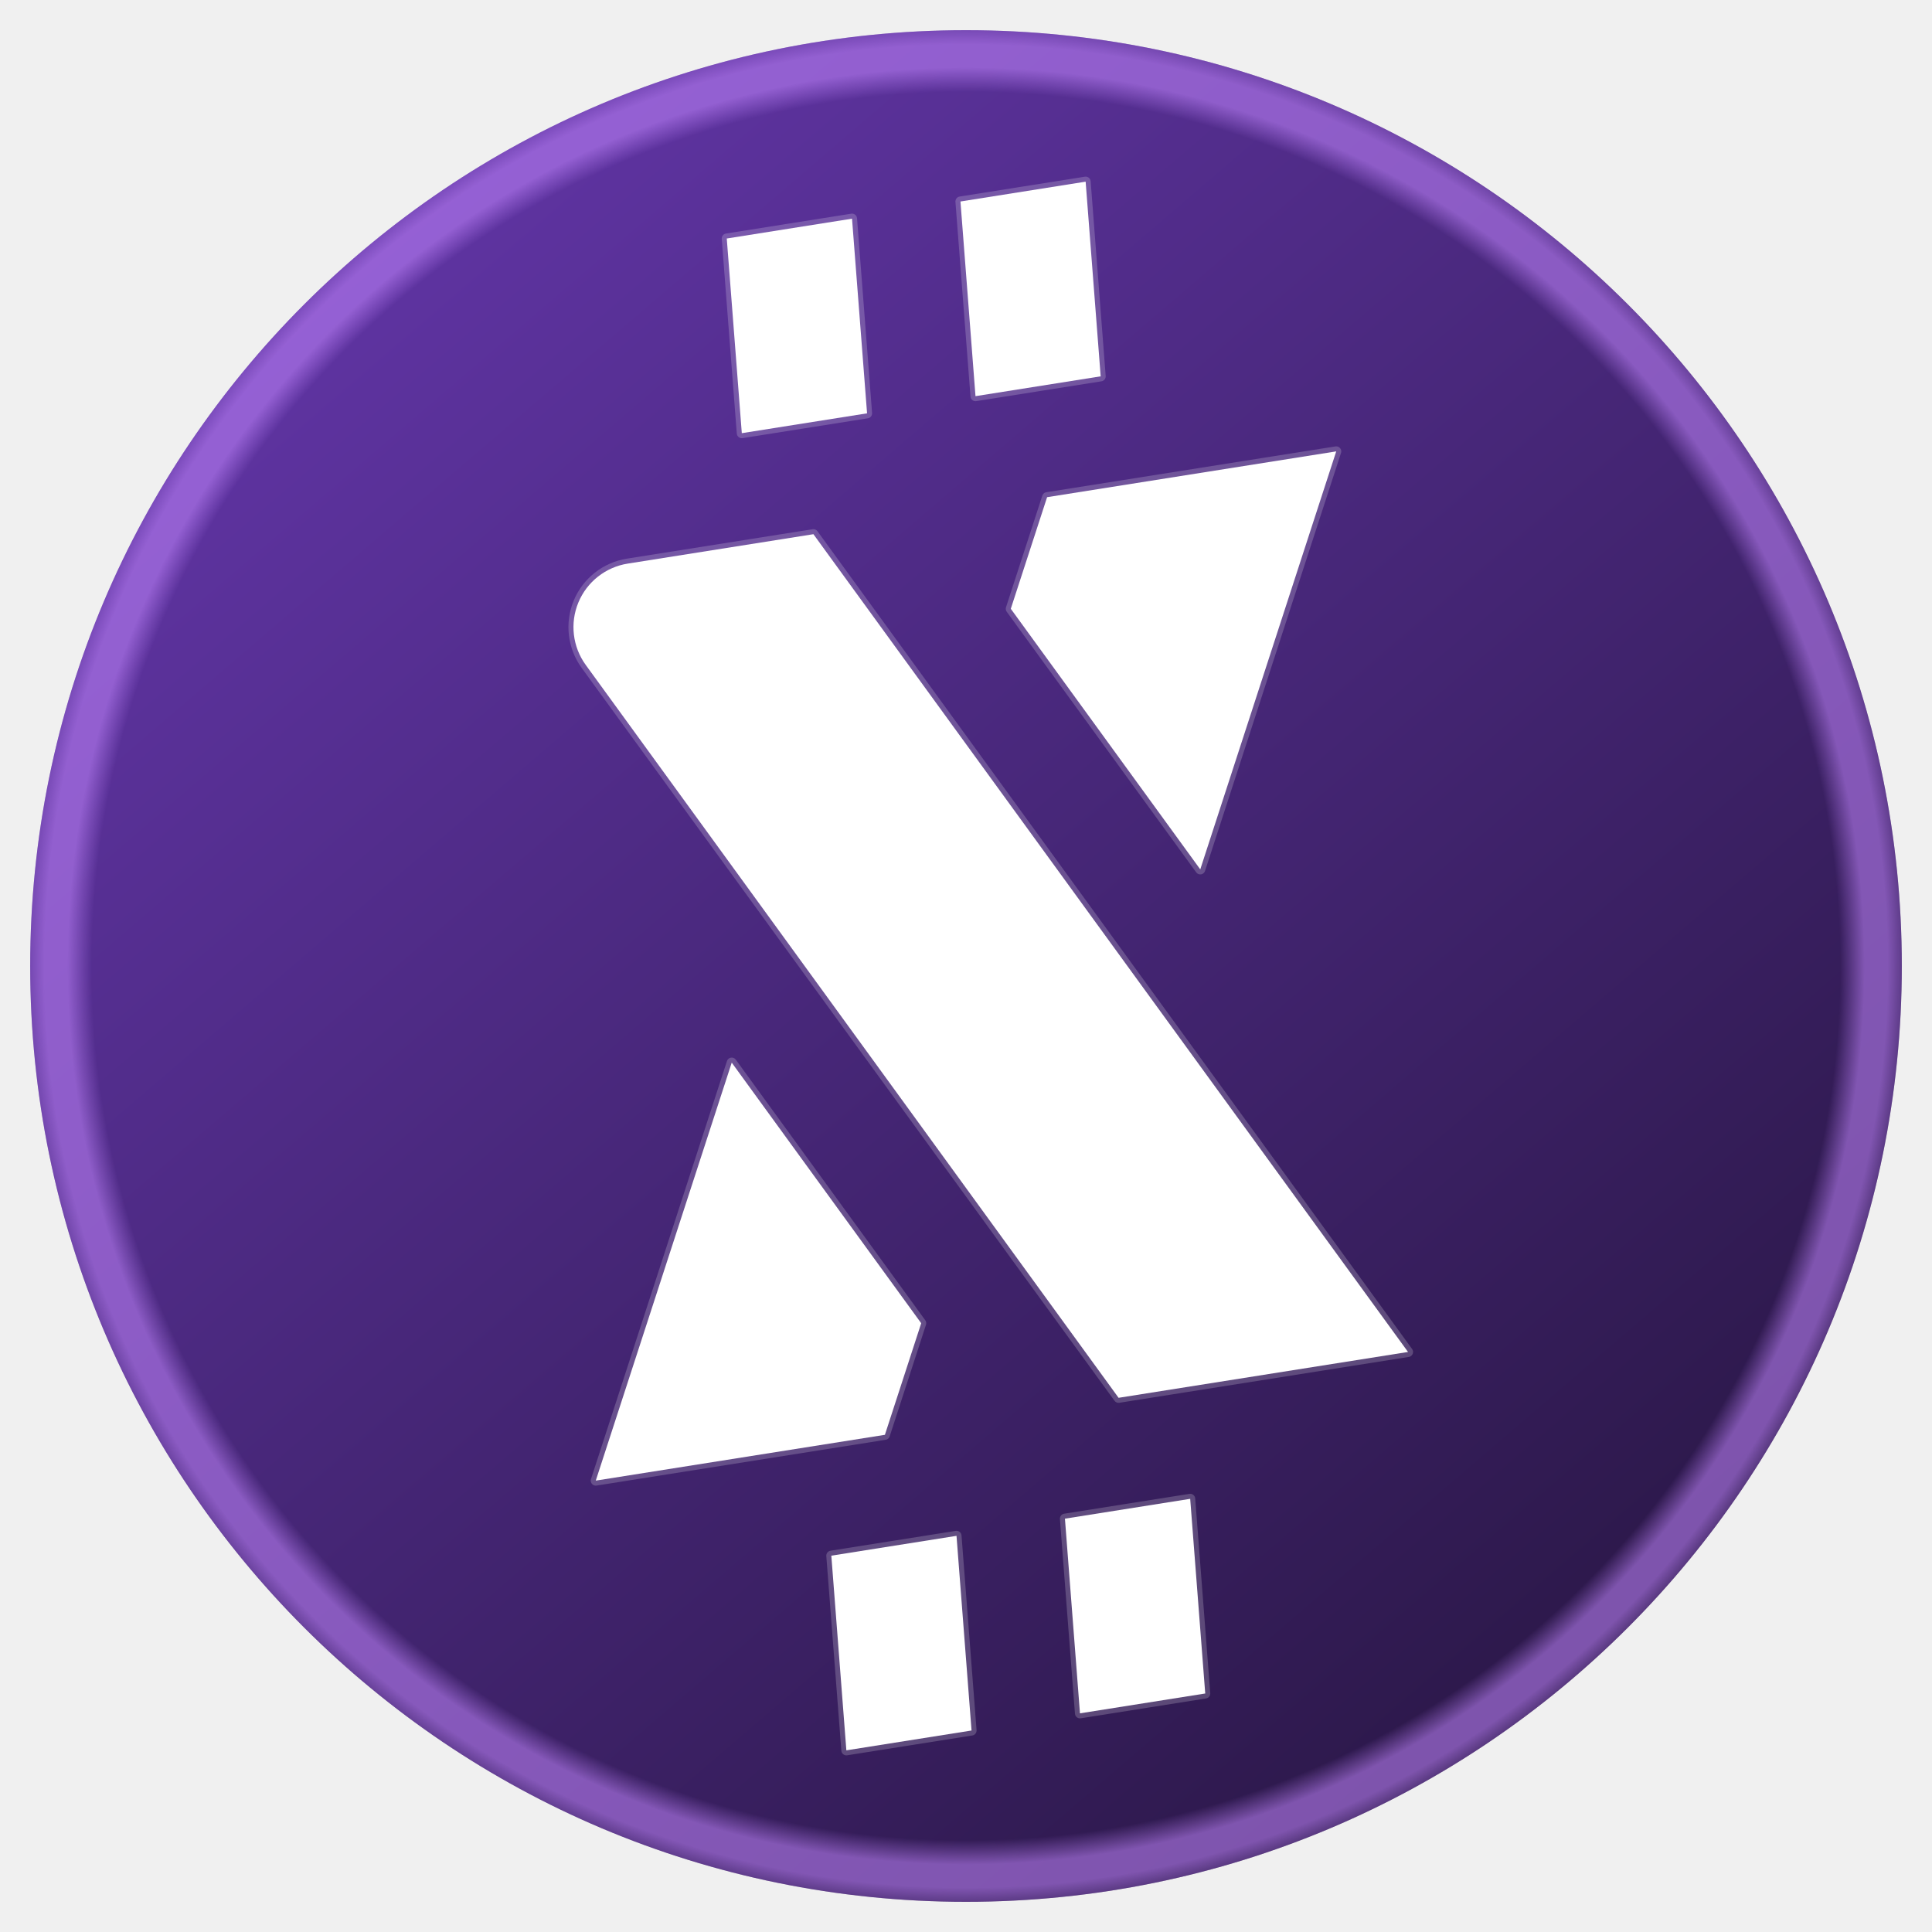
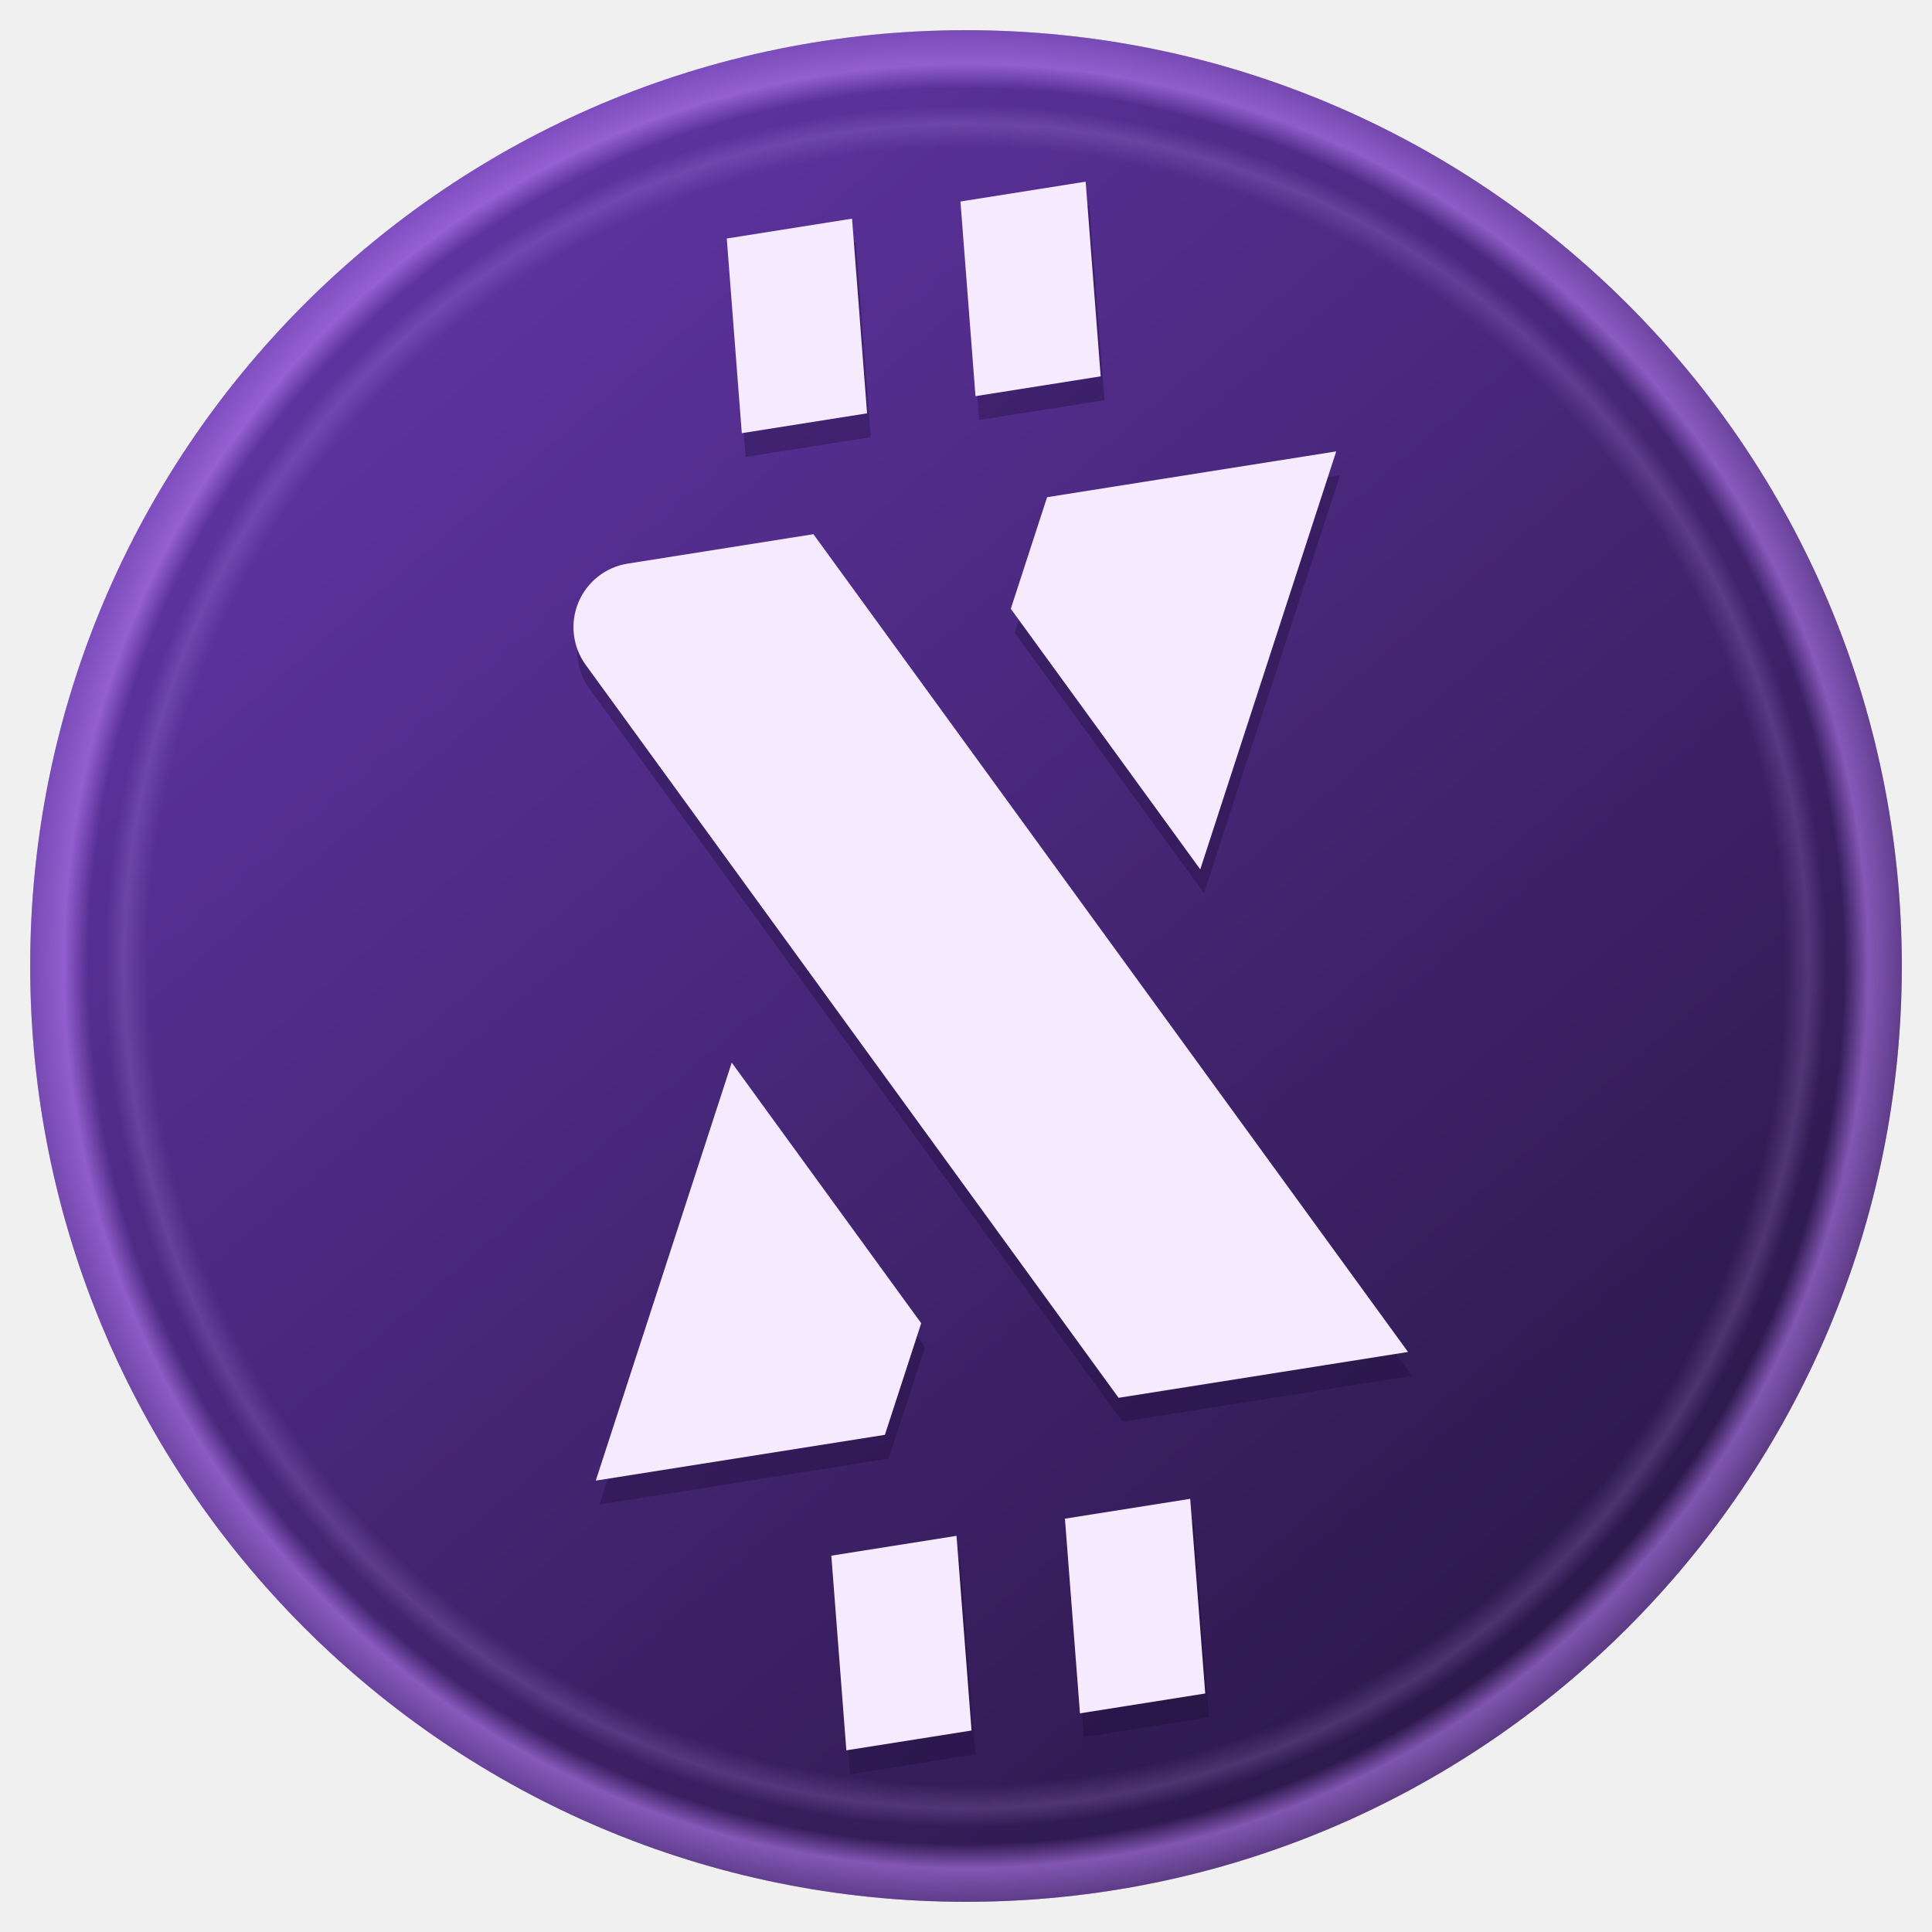
<svg xmlns="http://www.w3.org/2000/svg" viewBox="0 0 256 256" width="256" height="256">
  <defs>
    <path id="mmx-glyph" d="M94.29 72H117.66L174.78 184H138.34L87.16 83.64A8 8 0 0 1 94.29 72ZM147.08 72H183.48L158.65 120.69L140.45 85ZM108.92 184H72.52L97.35 135.31L115.55 171ZM112.77 34H128.54L126.6 58.2H110.83ZM142.19 34H157.95L156.01 58.2H140.25ZM99.99 197.8H115.75L113.81 222H98.05ZM129.4 197.8H145.17L143.23 222H127.46Z" />
    <linearGradient id="base" gradientUnits="userSpaceOnUse" x1="32" y1="16" x2="224" y2="240">
      <stop stop-color="#6336a9" />
      <stop offset="1" stop-color="#281643" />
    </linearGradient>
    <radialGradient id="rim" gradientUnits="userSpaceOnUse" cx="128" cy="128" r="128">
-       <stop offset="0.934" stop-color="#c084fc" stop-opacity="0" />
-       <stop offset="0.96" stop-color="#c084fc" stop-opacity="0.55" />
-       <stop offset="0.985" stop-color="#c084fc" stop-opacity="0.55" />
-       <stop offset="1" stop-color="#c084fc" stop-opacity="0.3" />
+       <stop offset="0.875" stop-color="#cfa9ff" stop-opacity="0" />
+       <stop offset="0.9" stop-color="#cfa9ff" stop-opacity="0.18" />
+       <stop offset="0.92" stop-color="#cfa9ff" stop-opacity="0" />
+       <stop offset="0.938" stop-color="#c084fc" stop-opacity="0" />
+       <stop offset="0.964" stop-color="#c084fc" stop-opacity="0.56" />
+       <stop offset="1" stop-color="#c084fc" stop-opacity="0.32" />
    </radialGradient>
  </defs>
  <g transform="translate(4 4) scale(0.96875)">
    <circle cx="128" cy="128" r="128" fill="url(#base)" />
    <circle cx="128" cy="128" r="128" fill="url(#rim)" />
    <g transform="rotate(-9 128 128) translate(128 128) scale(1.1) translate(-128 -128)">
-       <use href="#mmx-glyph" fill="#fff" stroke="#fff" stroke-width="1.25" stroke-opacity="0.2" stroke-linejoin="round" />
+       <use href="#mmx-glyph" fill="#1c0b37" opacity="0.35" transform="translate(0 3)" />
+       <use href="#mmx-glyph" fill="#f6eaff" />
    </g>
  </g>
</svg>
